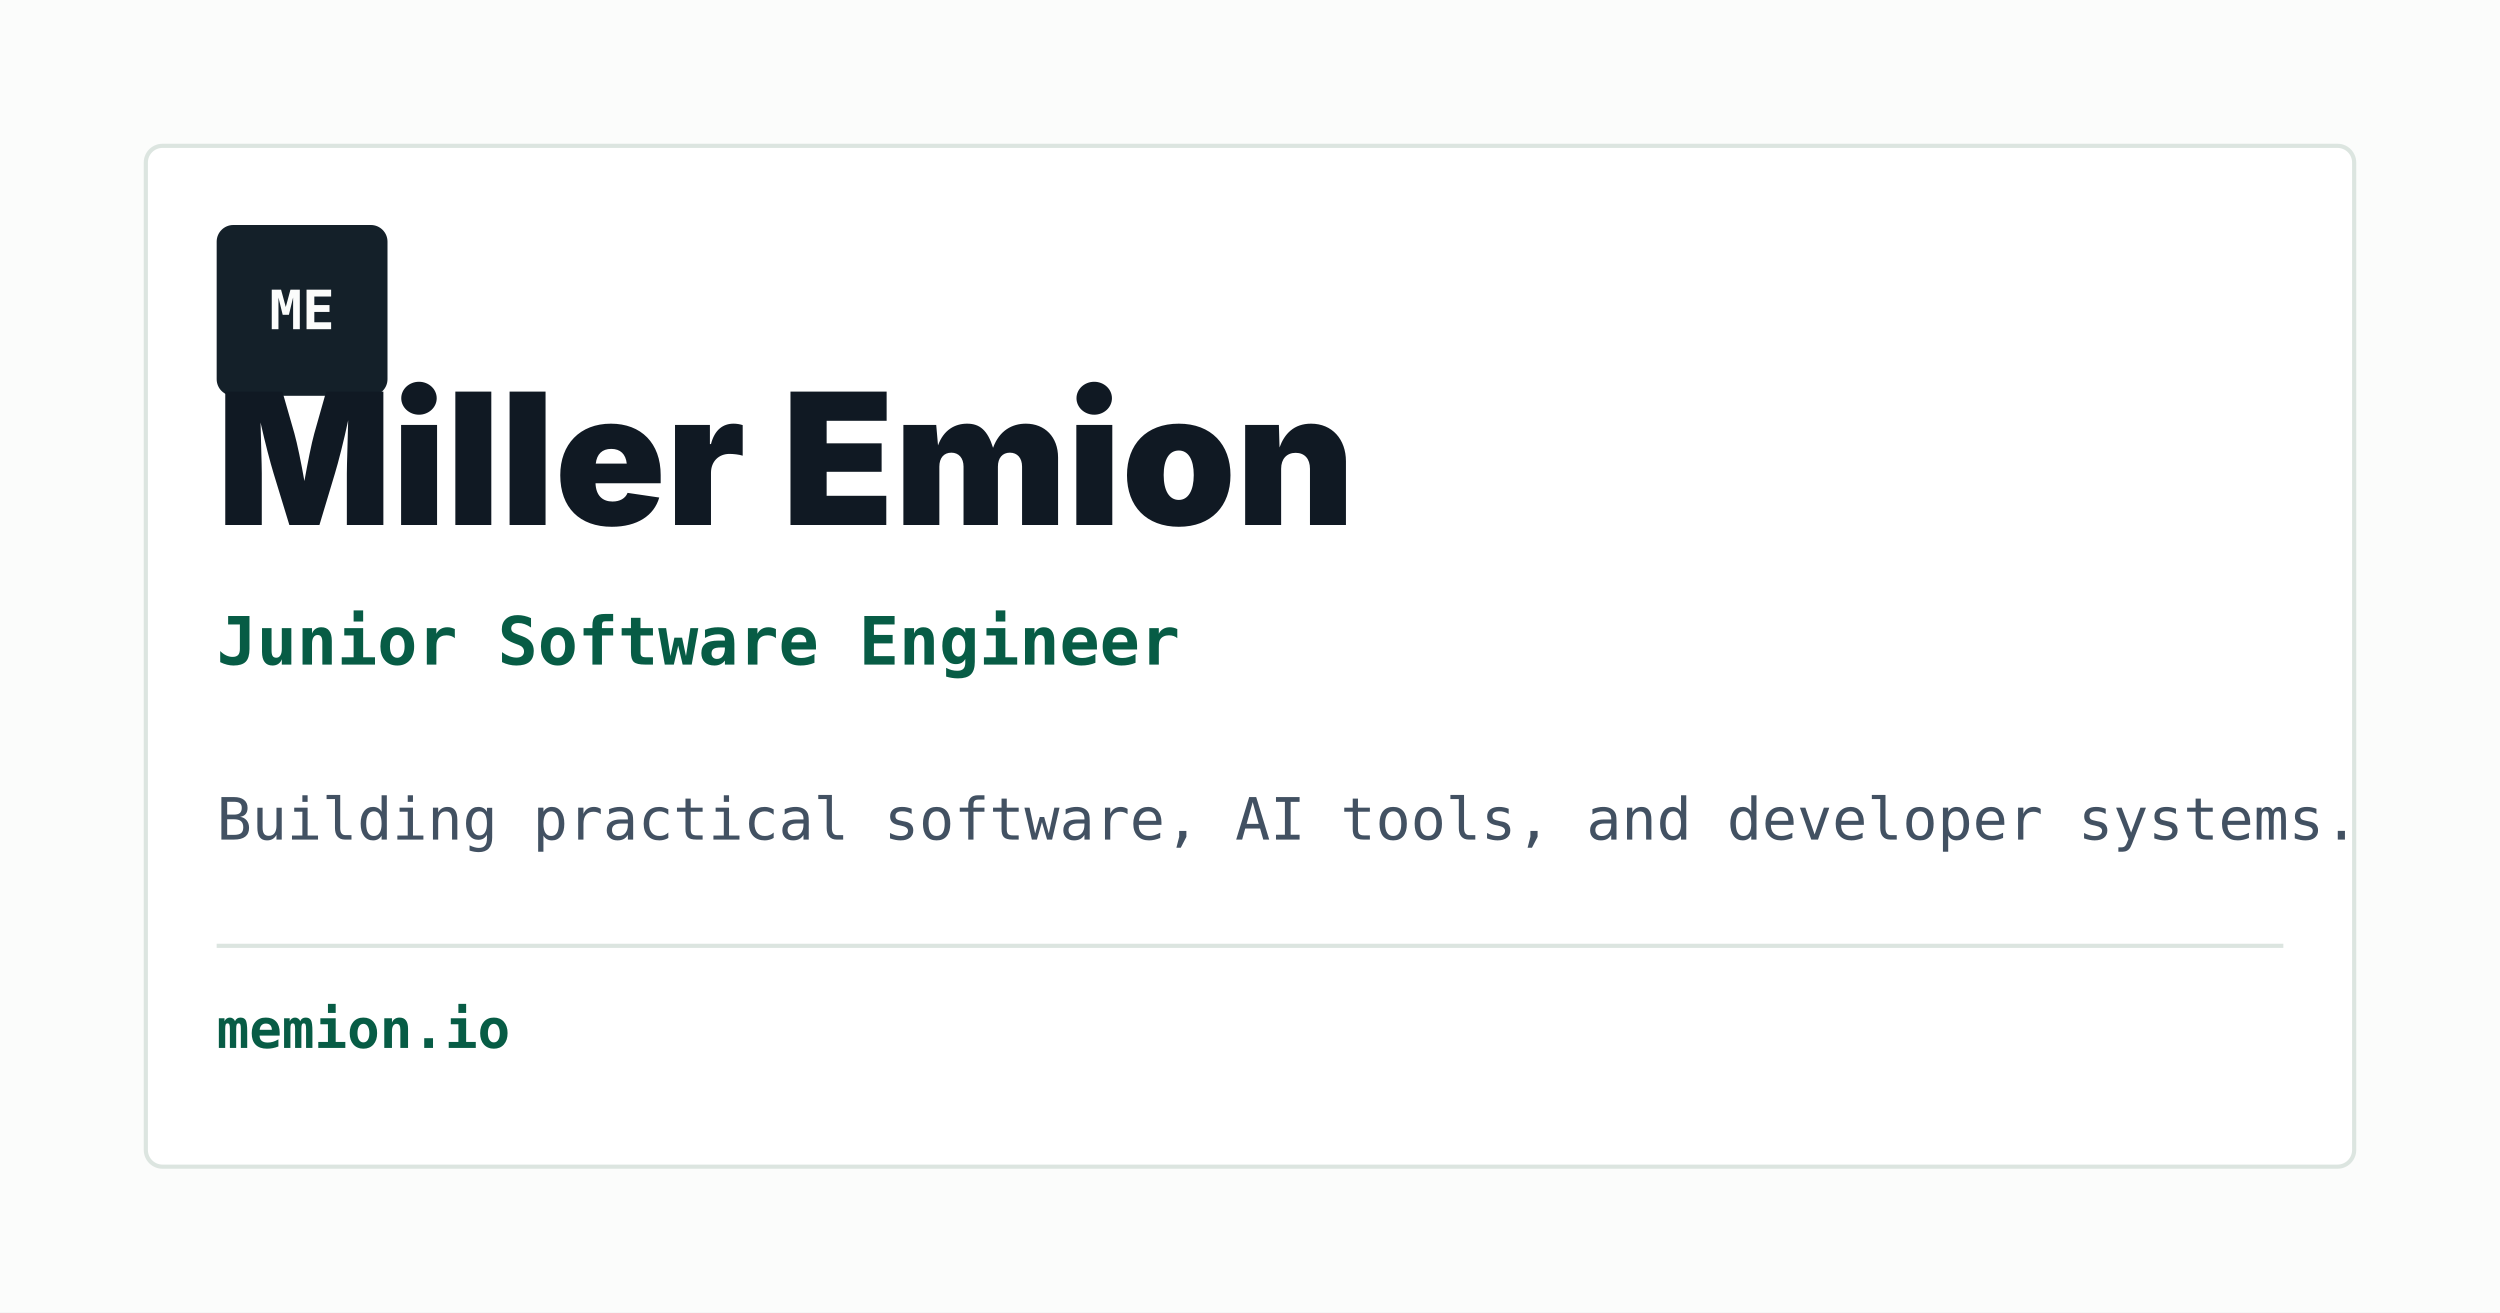
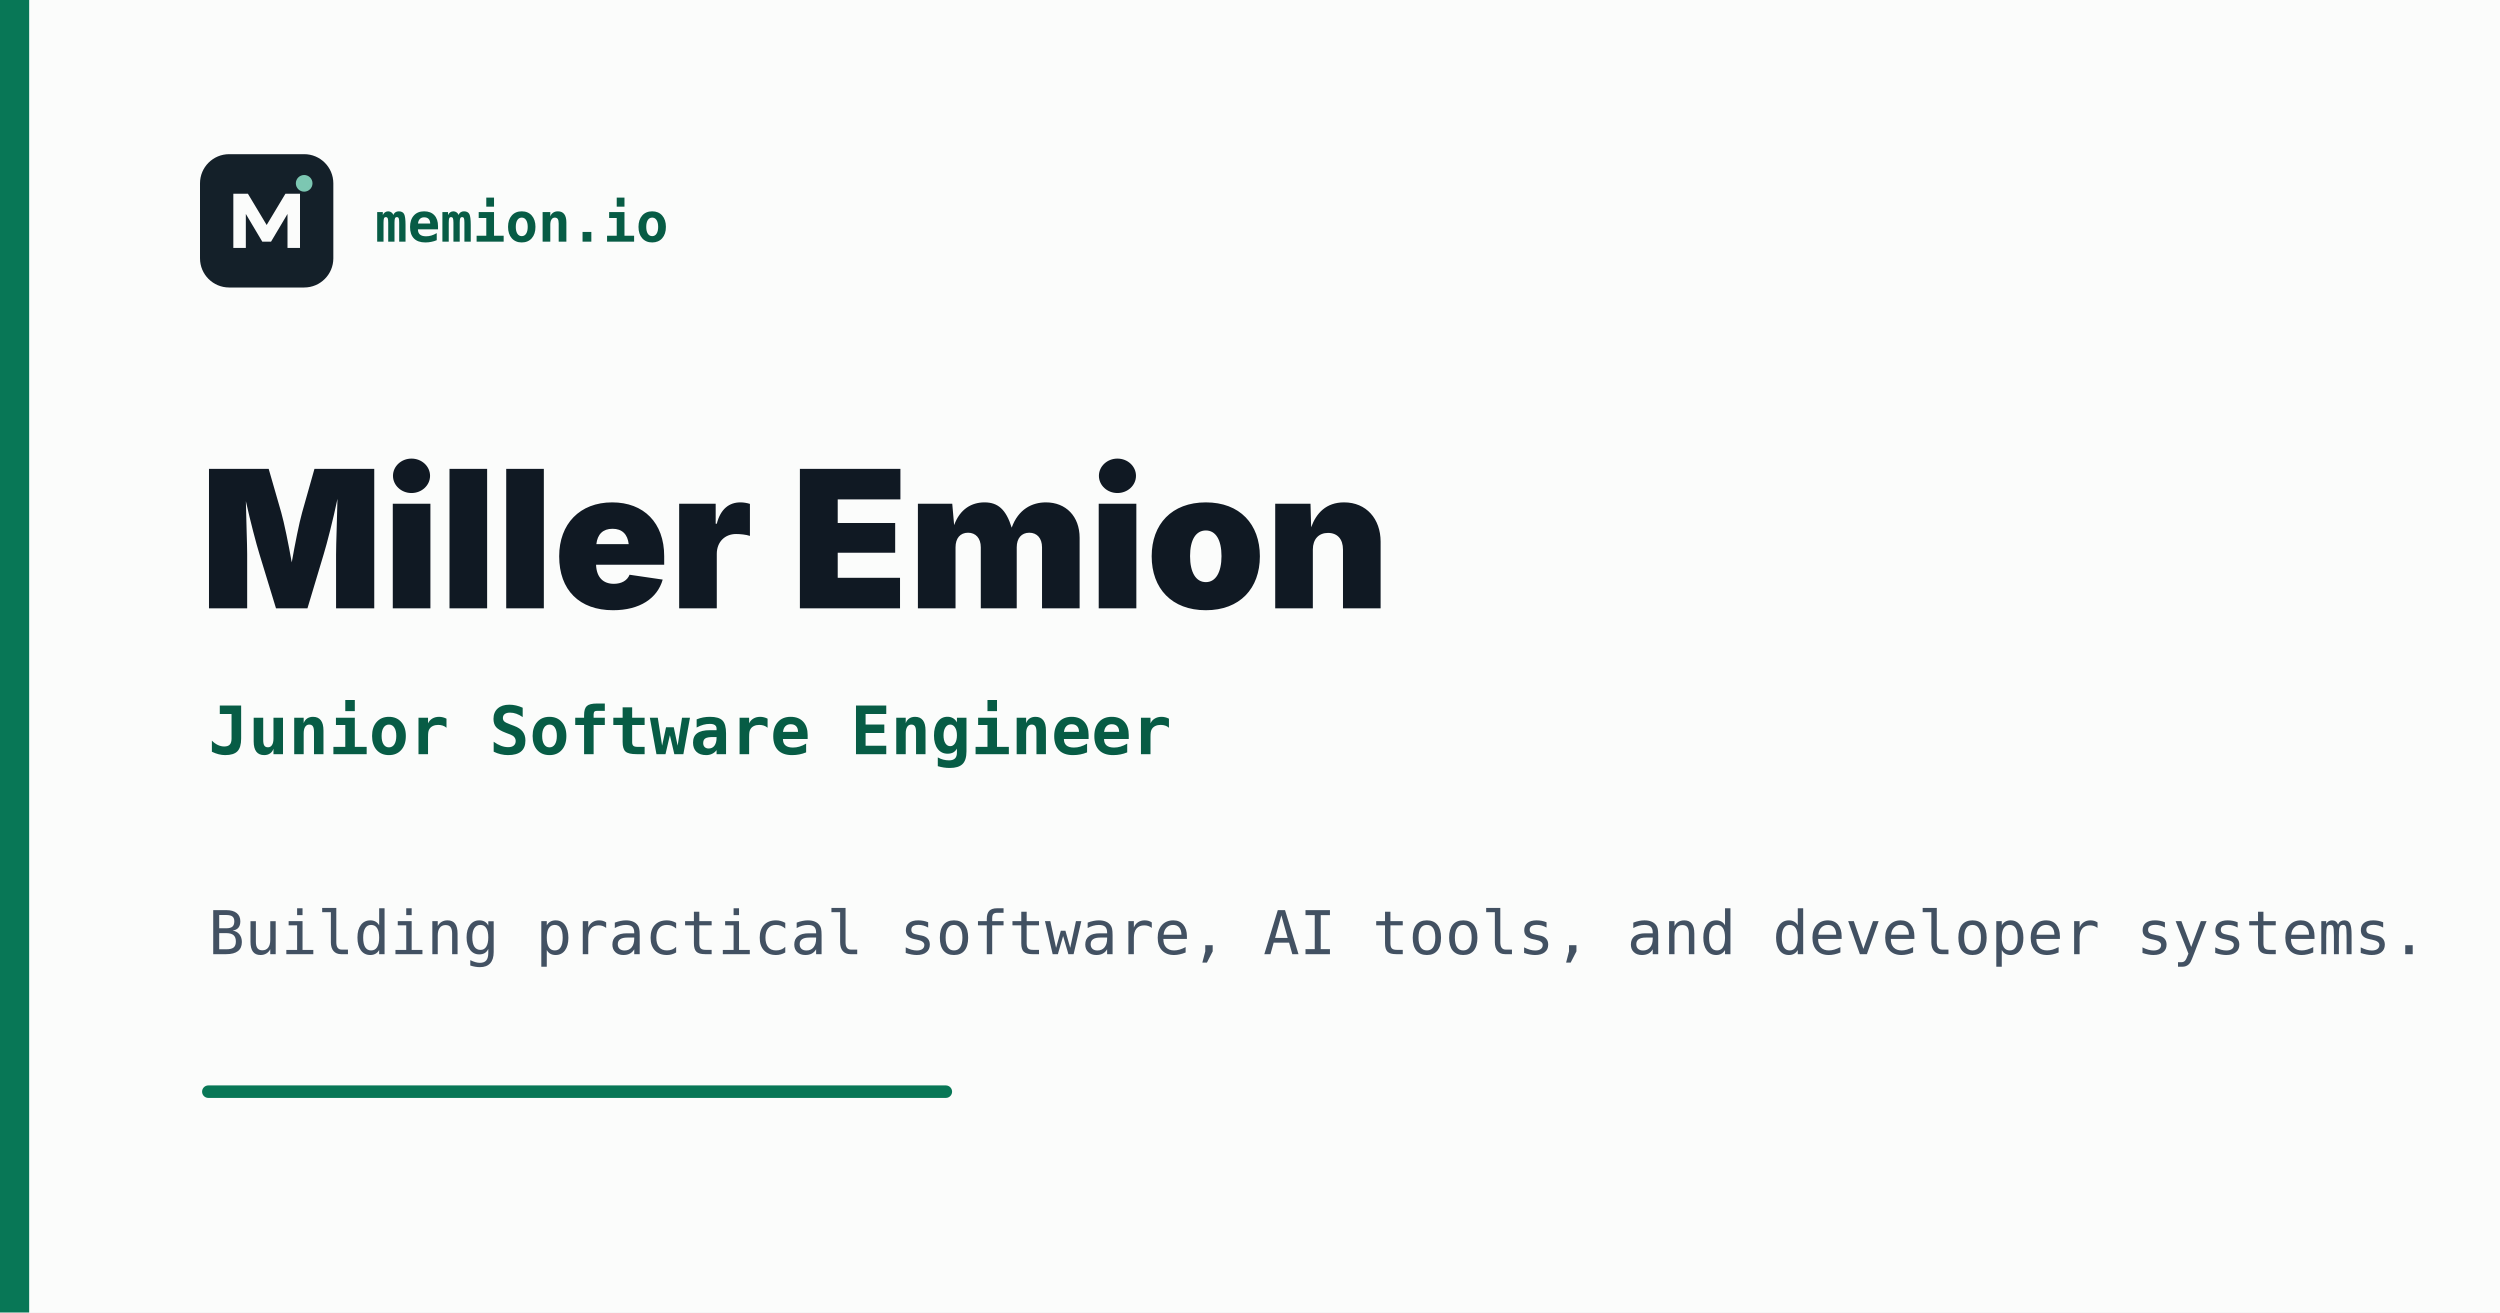
<svg xmlns="http://www.w3.org/2000/svg" width="1200" height="630" viewBox="0 0 1200 630" role="img" aria-labelledby="title desc">
  <rect width="1200" height="630" fill="#fbfcfb" />
-   <rect x="70" y="70" width="1060" height="490" rx="8" fill="#ffffff" stroke="#dce5e0" stroke-width="2" />
-   <rect x="104" y="108" width="82" height="82" rx="8" fill="#142029" />
-   <text x="145" y="158" text-anchor="middle" font-family="SFMono-Regular, Consolas, monospace" font-size="26" font-weight="800" fill="#fbfcfb">ME</text>
-   <text x="104" y="252" font-family="Inter, Arial, sans-serif" font-size="88" font-weight="850" fill="#101923">Miller Emion</text>
-   <text x="104" y="319" font-family="SFMono-Regular, Consolas, monospace" font-size="32" font-weight="750" fill="#075c45">Junior Software Engineer</text>
-   <text x="104" y="403" font-family="SFMono-Regular, Consolas, monospace" font-size="28" fill="#425162">Building practical software, AI tools, and developer systems.</text>
-   <text x="104" y="503" font-family="SFMono-Regular, Consolas, monospace" font-size="26" font-weight="750" fill="#075c45">memion.io</text>
-   <line x1="104" y1="454" x2="1096" y2="454" stroke="#dce5e0" stroke-width="2" />
+   <rect x="0" y="0" width="14" height="630" fill="#087756" />
+   <g id="brand-lockup" transform="translate(96 74)">
+     <g id="monogram">
+       <rect width="64" height="64" rx="14" fill="#142029" />
+       <path d="M16 45V19h7l9 15 9-15h7v26h-6V28.7L34.1 42h-4.2L22 28.7V45h-6Z" fill="#FBFCFB" />
+       <circle cx="50" cy="14" r="4" fill="#7CC7B2" />
+     </g>
+     <text x="84" y="42" font-family="SFMono-Regular, Consolas, monospace" font-size="26" font-weight="750" fill="#075c45">memion.io</text>
+   </g>
+   <text x="96" y="292" font-family="Inter, Arial, sans-serif" font-size="92" font-weight="850" fill="#101923">Miller Emion</text>
+   <text x="100" y="362" font-family="SFMono-Regular, Consolas, monospace" font-size="32" font-weight="750" fill="#075c45">Junior Software Engineer</text>
+   <text x="100" y="458" font-family="SFMono-Regular, Consolas, monospace" font-size="29" fill="#425162">Building practical software, AI tools, and developer systems.</text>
+   <line x1="100" y1="524" x2="454" y2="524" stroke="#087756" stroke-width="6" stroke-linecap="round" />
</svg>
